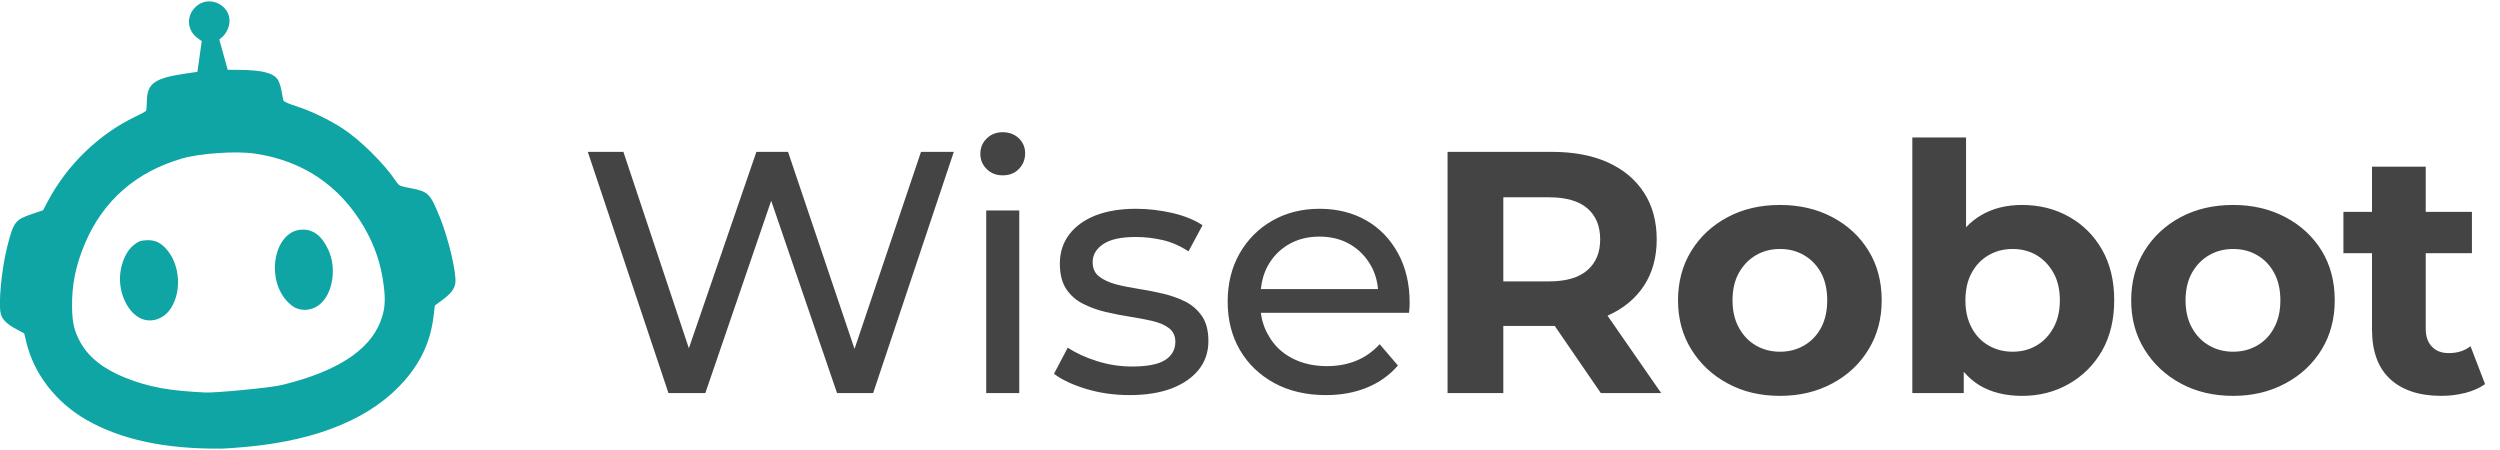
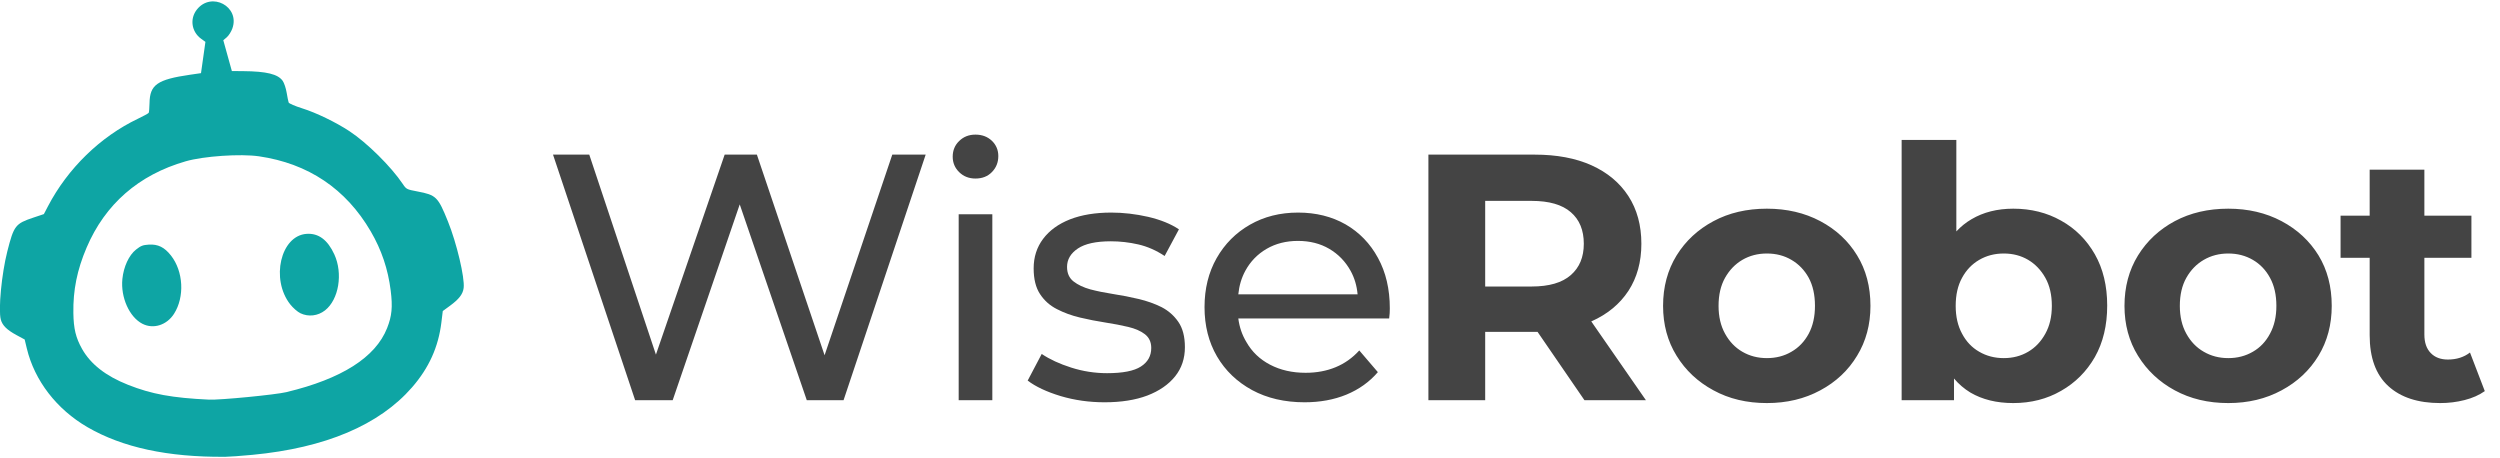
- <svg xmlns="http://www.w3.org/2000/svg" width="195.9" height="35.2" viewBox="0 0 195.9 35.2" role="img" aria-label="WiseRobot">
+ <svg xmlns="http://www.w3.org/2000/svg" width="192.4" height="35.2" viewBox="0 0 192.4 35.2" role="img" aria-label="WiseRobot">
  <g transform="translate(-159.3422,-66.6)">
    <g transform="translate(159.2 84.23) scale(0.95) translate(-159.2 -86.89)">
      <path style="fill:#0ea5a4;stroke-width:0.1" d="m 177.549,105.337 c -4.613,0.036 -8.28,-0.756 -11.114,-2.4 -2.496,-1.448 -4.287,-3.772 -4.912,-6.374 l -0.175,-0.728 -0.652,-0.352 c -0.791,-0.427 -1.159,-0.792 -1.283,-1.27 -0.209,-0.807 0.068,-3.698 0.528,-5.511 0.531,-2.093 0.654,-2.253 2.106,-2.739 l 0.857,-0.287 0.329,-0.63 c 1.601,-3.067 4.243,-5.64 7.281,-7.09 0.455,-0.217 0.851,-0.434 0.882,-0.482 0.03,-0.048 0.06,-0.404 0.067,-0.789 0.023,-1.492 0.626,-1.913 3.293,-2.3 l 0.877,-0.127 0.179,-1.267 0.179,-1.267 -0.345,-0.25 c -0.784,-0.567 -0.938,-1.616 -0.349,-2.365 1.177,-1.495 3.519,-0.24 2.873,1.539 -0.093,0.256 -0.296,0.574 -0.45,0.705 l -0.281,0.239 0.347,1.248 0.347,1.248 0.904,0.007 c 1.907,0.015 2.828,0.241 3.214,0.787 0.117,0.166 0.259,0.59 0.32,0.953 0.06,0.36 0.133,0.72 0.163,0.801 0.029,0.081 0.525,0.294 1.1,0.474 1.123,0.351 2.714,1.119 3.817,1.845 1.428,0.938 3.387,2.877 4.329,4.283 0.284,0.424 0.314,0.439 1.19,0.605 1.516,0.288 1.658,0.427 2.468,2.43 0.707,1.747 1.372,4.558 1.273,5.383 -0.059,0.497 -0.372,0.906 -1.097,1.438 l -0.595,0.436 -0.113,0.929 c -0.241,1.982 -1.008,3.68 -2.372,5.248 -2.662,3.061 -7.031,4.909 -12.935,5.472 -0.905,0.086 -1.917,0.159 -2.248,0.162 z m 5.014,-5.242 c 4.468,-1.071 7.207,-2.814 8.145,-5.181 0.388,-0.98 0.459,-1.707 0.294,-3.032 -0.217,-1.747 -0.743,-3.307 -1.62,-4.809 -2.012,-3.447 -5.065,-5.497 -9.05,-6.078 -1.503,-0.219 -4.483,-0.016 -5.943,0.405 -3.8,1.095 -6.521,3.466 -8.023,6.99 -0.77,1.806 -1.101,3.44 -1.073,5.294 0.019,1.282 0.196,2.011 0.704,2.914 0.696,1.236 1.923,2.194 3.725,2.908 1.905,0.755 3.574,1.06 6.558,1.201 0.887,0.042 5.385,-0.395 6.283,-0.61 z m -11.671,-5.53 c -1.063,-0.543 -1.78,-2.146 -1.628,-3.637 0.102,-0.997 0.533,-1.924 1.104,-2.376 0.391,-0.309 0.55,-0.372 1.027,-0.403 0.749,-0.049 1.274,0.208 1.804,0.882 1.01,1.285 1.119,3.357 0.249,4.721 -0.586,0.919 -1.672,1.264 -2.555,0.812 z m 12.792,-0.859 c -0.235,-0.113 -0.592,-0.425 -0.825,-0.72 -1.597,-2.034 -0.777,-5.566 1.326,-5.709 0.966,-0.066 1.704,0.48 2.248,1.662 0.713,1.551 0.364,3.66 -0.752,4.536 -0.581,0.455 -1.346,0.544 -1.997,0.232 z" />
    </g>
  </g>
-   <path style="fill:#444444" d="M55.27 30.80L52.38 30.80L46.06 11.90L48.85 11.90L53.98 27.29L59.27 11.90L61.75 11.90L66.96 27.34L72.17 11.90L74.74 11.90L68.42 30.80L65.59 30.80L60.43 15.73L55.27 30.80ZM79.87 30.80L77.28 30.80L77.28 16.49L79.87 16.49L79.87 30.80ZM78.57 13.74L78.57 13.74Q77.82 13.74 77.32 13.25Q76.82 12.76 76.82 12.06L76.82 12.06Q76.82 11.33 77.32 10.85Q77.82 10.36 78.57 10.36L78.57 10.36Q79.33 10.36 79.83 10.83Q80.33 11.31 80.33 12.01L80.33 12.01Q80.33 12.74 79.84 13.24Q79.36 13.74 78.57 13.74ZM88.51 30.96L88.51 30.96Q86.73 30.96 85.12 30.48Q83.51 29.99 82.59 29.29L82.59 29.29L83.67 27.24Q84.59 27.86 85.94 28.29Q87.29 28.72 88.70 28.72L88.70 28.72Q90.51 28.72 91.30 28.21Q92.10 27.70 92.10 26.78L92.10 26.78Q92.10 26.10 91.61 25.72Q91.13 25.35 90.33 25.16Q89.53 24.97 88.56 24.82Q87.59 24.67 86.62 24.44Q85.65 24.21 84.84 23.79Q84.03 23.38 83.54 22.63Q83.05 21.89 83.05 20.65L83.05 20.65Q83.05 19.35 83.78 18.38Q84.51 17.41 85.85 16.88Q87.19 16.36 89.02 16.36L89.02 16.36Q90.42 16.36 91.87 16.69Q93.31 17.03 94.23 17.65L94.23 17.65L93.13 19.70Q92.15 19.05 91.10 18.81Q90.05 18.57 88.99 18.57L88.99 18.57Q87.29 18.57 86.46 19.12Q85.62 19.68 85.62 20.54L85.62 20.54Q85.62 21.27 86.12 21.66Q86.62 22.05 87.41 22.27Q88.21 22.48 89.18 22.63Q90.16 22.78 91.13 23.01Q92.10 23.24 92.90 23.64Q93.69 24.05 94.19 24.78Q94.69 25.51 94.69 26.72L94.69 26.72Q94.69 28.02 93.94 28.96Q93.18 29.91 91.80 30.44Q90.42 30.96 88.51 30.96ZM103.90 30.96L103.90 30.96Q101.60 30.96 99.86 30.02Q98.12 29.07 97.16 27.43Q96.20 25.78 96.20 23.64L96.20 23.64Q96.20 21.51 97.13 19.87Q98.07 18.22 99.70 17.29Q101.33 16.36 103.40 16.36Q105.46 16.36 107.06 17.27Q108.65 18.19 109.55 19.85Q110.46 21.51 110.46 23.73L110.46 23.73Q110.46 23.89 110.45 24.10Q110.43 24.32 110.41 24.51L110.41 24.51L98.80 24.51Q98.93 25.51 99.42 26.32L99.42 26.32Q100.06 27.45 101.25 28.07Q102.44 28.69 103.98 28.69L103.98 28.69Q105.25 28.69 106.29 28.26Q107.33 27.83 108.11 26.97L108.11 26.97L109.54 28.64Q108.57 29.77 107.12 30.37Q105.68 30.96 103.90 30.96ZM98.80 22.65L98.80 22.65L107.98 22.65Q107.89 21.65 107.44 20.84L107.44 20.84Q106.84 19.76 105.80 19.15Q104.76 18.54 103.39 18.54L103.39 18.54Q102.03 18.54 100.98 19.15Q99.93 19.76 99.34 20.84L99.34 20.84Q98.90 21.65 98.80 22.65Z" />
-   <path style="fill:#444444" d="M117.80 30.80L113.43 30.80L113.43 11.90L121.61 11.90Q124.15 11.90 125.98 12.72Q127.82 13.55 128.82 15.09Q129.82 16.63 129.82 18.76L129.82 18.76Q129.82 20.86 128.82 22.39Q127.82 23.91 125.98 24.73L125.98 24.73Q125.96 24.73 125.96 24.73L125.96 24.73L130.17 30.80L125.44 30.80L121.83 25.54Q121.72 25.54 121.61 25.54L121.61 25.54L117.80 25.54L117.80 30.80ZM117.80 15.46L117.80 22.05L121.37 22.05Q123.39 22.05 124.39 21.17Q125.39 20.30 125.39 18.76L125.39 18.76Q125.39 17.19 124.39 16.33Q123.39 15.46 121.37 15.46L121.37 15.46L117.80 15.46ZM139.48 31.02L139.48 31.02Q137.16 31.02 135.37 30.04Q133.57 29.07 132.53 27.38Q131.49 25.70 131.49 23.54L131.49 23.54Q131.49 21.35 132.53 19.66Q133.57 17.98 135.37 17.02Q137.16 16.06 139.48 16.06L139.48 16.06Q141.78 16.06 143.59 17.02Q145.40 17.98 146.42 19.65Q147.45 21.32 147.45 23.54L147.45 23.54Q147.45 25.70 146.42 27.38Q145.40 29.07 143.59 30.04Q141.78 31.02 139.48 31.02ZM139.48 27.56L139.48 27.56Q140.54 27.56 141.37 27.07Q142.21 26.59 142.70 25.68Q143.18 24.78 143.18 23.54L143.18 23.54Q143.18 22.27 142.70 21.38Q142.21 20.49 141.37 20Q140.54 19.51 139.48 19.51L139.48 19.51Q138.43 19.51 137.59 20Q136.76 20.49 136.26 21.38Q135.76 22.27 135.76 23.54L135.76 23.54Q135.76 24.78 136.26 25.68Q136.76 26.59 137.59 27.07Q138.43 27.56 139.48 27.56ZM158.44 31.02L158.44 31.02Q156.52 31.02 155.14 30.21L155.14 30.21Q154.42 29.77 153.88 29.13L153.88 29.13L153.88 30.80L149.85 30.80L149.85 10.77L154.06 10.77L154.06 17.81Q154.58 17.25 155.23 16.87L155.23 16.87Q156.60 16.06 158.44 16.06L158.44 16.06Q160.49 16.06 162.12 16.98Q163.76 17.89 164.72 19.57Q165.67 21.24 165.67 23.52Q165.67 25.80 164.72 27.48Q163.76 29.15 162.12 30.08Q160.49 31.02 158.44 31.02ZM157.71 27.56L157.71 27.56Q158.76 27.56 159.59 27.07Q160.41 26.59 160.91 25.68Q161.41 24.78 161.41 23.54L161.41 23.54Q161.41 22.27 160.91 21.38Q160.41 20.49 159.59 20Q158.76 19.51 157.71 19.51Q156.66 19.51 155.82 20Q154.98 20.49 154.50 21.38Q154.01 22.27 154.01 23.54L154.01 23.54Q154.01 24.78 154.50 25.68Q154.98 26.59 155.82 27.07Q156.66 27.56 157.71 27.56ZM174.99 31.02L174.99 31.02Q172.67 31.02 170.87 30.04Q169.08 29.07 168.04 27.38Q167.00 25.70 167.00 23.54L167.00 23.54Q167.00 21.35 168.04 19.66Q169.08 17.98 170.87 17.02Q172.67 16.06 174.99 16.06L174.99 16.06Q177.28 16.06 179.09 17.02Q180.90 17.98 181.93 19.65Q182.95 21.32 182.95 23.54L182.95 23.54Q182.95 25.70 181.93 27.38Q180.90 29.07 179.09 30.04Q177.28 31.02 174.99 31.02ZM174.99 27.56L174.99 27.56Q176.04 27.56 176.88 27.07Q177.72 26.59 178.20 25.68Q178.69 24.78 178.69 23.54L178.69 23.54Q178.69 22.27 178.20 21.38Q177.72 20.49 176.88 20Q176.04 19.51 174.99 19.51L174.99 19.51Q173.94 19.51 173.10 20Q172.26 20.49 171.76 21.38Q171.26 22.27 171.26 23.54L171.26 23.54Q171.26 24.78 171.76 25.68Q172.26 26.59 173.10 27.07Q173.94 27.56 174.99 27.56ZM191.30 31.02L191.30 31.02Q188.73 31.02 187.30 29.71Q185.87 28.40 185.87 25.80L185.87 25.80L185.87 19.84L183.63 19.84L183.63 16.60L185.87 16.60L185.87 13.06L190.08 13.06L190.08 16.60L193.70 16.60L193.70 19.84L190.08 19.84L190.08 25.75Q190.08 26.67 190.57 27.17Q191.05 27.67 191.89 27.67L191.89 27.67Q192.89 27.67 193.59 27.13L193.59 27.13L194.73 30.10Q194.08 30.56 193.17 30.79Q192.27 31.02 191.30 31.02Z" />
+   <path transform="translate(-3.5 0)" style="fill:#444444" d="M55.27 30.80L52.38 30.80L46.06 11.90L48.85 11.90L53.98 27.29L59.27 11.90L61.75 11.90L66.96 27.34L72.17 11.90L74.74 11.90L68.42 30.80L65.59 30.80L60.43 15.73L55.27 30.80ZM79.87 30.80L77.28 30.80L77.28 16.49L79.87 16.49L79.87 30.80ZM78.57 13.74L78.57 13.74Q77.82 13.74 77.32 13.25Q76.82 12.76 76.82 12.06L76.82 12.06Q76.82 11.33 77.32 10.85Q77.82 10.36 78.57 10.36L78.57 10.36Q79.33 10.36 79.83 10.83Q80.33 11.31 80.33 12.01L80.33 12.01Q80.33 12.74 79.84 13.24Q79.36 13.74 78.57 13.74ZM88.51 30.96L88.51 30.96Q86.73 30.96 85.12 30.48Q83.51 29.99 82.59 29.29L82.59 29.29L83.67 27.24Q84.59 27.86 85.94 28.29Q87.29 28.72 88.70 28.72L88.70 28.72Q90.51 28.72 91.30 28.21Q92.10 27.70 92.10 26.78L92.10 26.78Q92.10 26.10 91.61 25.72Q91.13 25.35 90.33 25.16Q89.53 24.97 88.56 24.82Q87.59 24.67 86.62 24.44Q85.65 24.21 84.84 23.79Q84.03 23.38 83.54 22.63Q83.05 21.89 83.05 20.65L83.05 20.65Q83.05 19.35 83.78 18.38Q84.51 17.41 85.85 16.88Q87.19 16.36 89.02 16.36L89.02 16.36Q90.42 16.36 91.87 16.69Q93.31 17.03 94.23 17.65L94.23 17.65L93.13 19.70Q92.15 19.05 91.10 18.81Q90.05 18.57 88.99 18.57L88.99 18.57Q87.29 18.57 86.46 19.12Q85.62 19.68 85.62 20.54L85.62 20.54Q85.62 21.27 86.12 21.66Q86.62 22.05 87.41 22.27Q88.21 22.48 89.18 22.63Q90.16 22.78 91.13 23.01Q92.10 23.24 92.90 23.64Q93.69 24.05 94.19 24.78Q94.69 25.51 94.69 26.72L94.69 26.72Q94.69 28.02 93.94 28.96Q93.18 29.91 91.80 30.44Q90.42 30.96 88.51 30.96ZM103.90 30.96L103.90 30.96Q101.60 30.96 99.86 30.02Q98.12 29.07 97.16 27.43Q96.20 25.78 96.20 23.64L96.20 23.64Q96.20 21.51 97.13 19.87Q98.07 18.22 99.70 17.29Q101.33 16.36 103.40 16.36Q105.46 16.36 107.06 17.27Q108.65 18.19 109.55 19.85Q110.46 21.51 110.46 23.73L110.46 23.73Q110.46 23.89 110.45 24.10Q110.43 24.32 110.41 24.51L110.41 24.51L98.80 24.51Q98.93 25.51 99.42 26.32L99.42 26.32Q100.06 27.45 101.25 28.07Q102.44 28.69 103.98 28.69L103.98 28.69Q105.25 28.69 106.29 28.26Q107.33 27.83 108.11 26.97L108.11 26.97L109.54 28.64Q108.57 29.77 107.12 30.37Q105.68 30.96 103.90 30.96ZM98.80 22.65L98.80 22.65L107.98 22.65Q107.89 21.65 107.44 20.84L107.44 20.84Q106.84 19.76 105.80 19.15Q104.76 18.54 103.39 18.54L103.39 18.54Q102.03 18.54 100.98 19.15Q99.93 19.76 99.34 20.84L99.34 20.84Q98.90 21.65 98.80 22.65Z" />
+   <path transform="translate(-3.5 0)" style="fill:#444444" d="M117.80 30.80L113.43 30.80L113.43 11.90L121.61 11.90Q124.15 11.90 125.98 12.72Q127.82 13.55 128.82 15.09Q129.82 16.63 129.82 18.76L129.82 18.76Q129.82 20.86 128.82 22.39Q127.82 23.91 125.98 24.73L125.98 24.73Q125.96 24.73 125.96 24.73L125.96 24.73L130.17 30.80L125.44 30.80L121.83 25.54Q121.72 25.54 121.61 25.54L121.61 25.54L117.80 25.54L117.80 30.80ZM117.80 15.46L117.80 22.05L121.37 22.05Q123.39 22.05 124.39 21.17Q125.39 20.30 125.39 18.76L125.39 18.76Q125.39 17.19 124.39 16.33Q123.39 15.46 121.37 15.46L121.37 15.46L117.80 15.46ZM139.48 31.02L139.48 31.02Q137.16 31.02 135.37 30.04Q133.57 29.07 132.53 27.38Q131.49 25.70 131.49 23.54L131.49 23.54Q131.49 21.35 132.53 19.66Q133.57 17.98 135.37 17.02Q137.16 16.06 139.48 16.06L139.48 16.06Q141.78 16.06 143.59 17.02Q145.40 17.98 146.42 19.65Q147.45 21.32 147.45 23.54L147.45 23.54Q147.45 25.70 146.42 27.38Q145.40 29.07 143.59 30.04Q141.78 31.02 139.48 31.02ZM139.48 27.56L139.48 27.56Q140.54 27.56 141.37 27.07Q142.21 26.59 142.70 25.68Q143.18 24.78 143.18 23.54L143.18 23.54Q143.18 22.27 142.70 21.38Q142.21 20.49 141.37 20Q140.54 19.51 139.48 19.51L139.48 19.51Q138.43 19.51 137.59 20Q136.76 20.49 136.26 21.38Q135.76 22.27 135.76 23.54L135.76 23.54Q135.76 24.78 136.26 25.68Q136.76 26.59 137.59 27.07Q138.43 27.56 139.48 27.56ZM158.44 31.02L158.44 31.02Q156.52 31.02 155.14 30.21L155.14 30.21Q154.42 29.77 153.88 29.13L153.88 29.13L153.88 30.80L149.85 30.80L149.85 10.77L154.06 10.77L154.06 17.81Q154.58 17.25 155.23 16.87L155.23 16.87Q156.60 16.06 158.44 16.06L158.44 16.06Q160.49 16.06 162.12 16.98Q163.76 17.89 164.72 19.57Q165.67 21.24 165.67 23.52Q165.67 25.80 164.72 27.48Q163.76 29.15 162.12 30.08Q160.49 31.02 158.44 31.02ZM157.71 27.56L157.71 27.56Q158.76 27.56 159.59 27.07Q160.41 26.59 160.91 25.68Q161.41 24.78 161.41 23.54L161.41 23.54Q161.41 22.27 160.91 21.38Q160.41 20.49 159.59 20Q158.76 19.51 157.71 19.51Q156.66 19.51 155.82 20Q154.98 20.49 154.50 21.38Q154.01 22.27 154.01 23.54L154.01 23.54Q154.01 24.78 154.50 25.68Q154.98 26.59 155.82 27.07Q156.66 27.56 157.71 27.56ZM174.99 31.02L174.99 31.02Q172.67 31.02 170.87 30.04Q169.08 29.07 168.04 27.38Q167.00 25.70 167.00 23.54L167.00 23.54Q167.00 21.35 168.04 19.66Q169.08 17.98 170.87 17.02Q172.67 16.06 174.99 16.06L174.99 16.06Q177.28 16.06 179.09 17.02Q180.90 17.98 181.93 19.65Q182.95 21.32 182.95 23.54L182.95 23.54Q182.95 25.70 181.93 27.38Q180.90 29.07 179.09 30.04Q177.28 31.02 174.99 31.02ZM174.99 27.56L174.99 27.56Q176.04 27.56 176.88 27.07Q177.72 26.59 178.20 25.68Q178.69 24.78 178.69 23.54L178.69 23.54Q178.69 22.27 178.20 21.38Q177.72 20.49 176.88 20Q176.04 19.51 174.99 19.51L174.99 19.51Q173.94 19.51 173.10 20Q172.26 20.49 171.76 21.38Q171.26 22.27 171.26 23.54L171.26 23.54Q171.26 24.78 171.76 25.68Q172.26 26.59 173.10 27.07Q173.94 27.56 174.99 27.56ZM191.30 31.02L191.30 31.02Q188.73 31.02 187.30 29.71Q185.87 28.40 185.87 25.80L185.87 25.80L185.87 19.84L183.63 19.84L183.63 16.60L185.87 16.60L185.87 13.06L190.08 13.06L190.08 16.60L193.70 16.60L193.70 19.84L190.08 19.84L190.08 25.75Q190.08 26.67 190.57 27.17Q191.05 27.67 191.89 27.67L191.89 27.67Q192.89 27.67 193.59 27.13L193.59 27.13L194.73 30.10Q194.08 30.56 193.17 30.79Q192.27 31.02 191.30 31.02Z" />
</svg>
